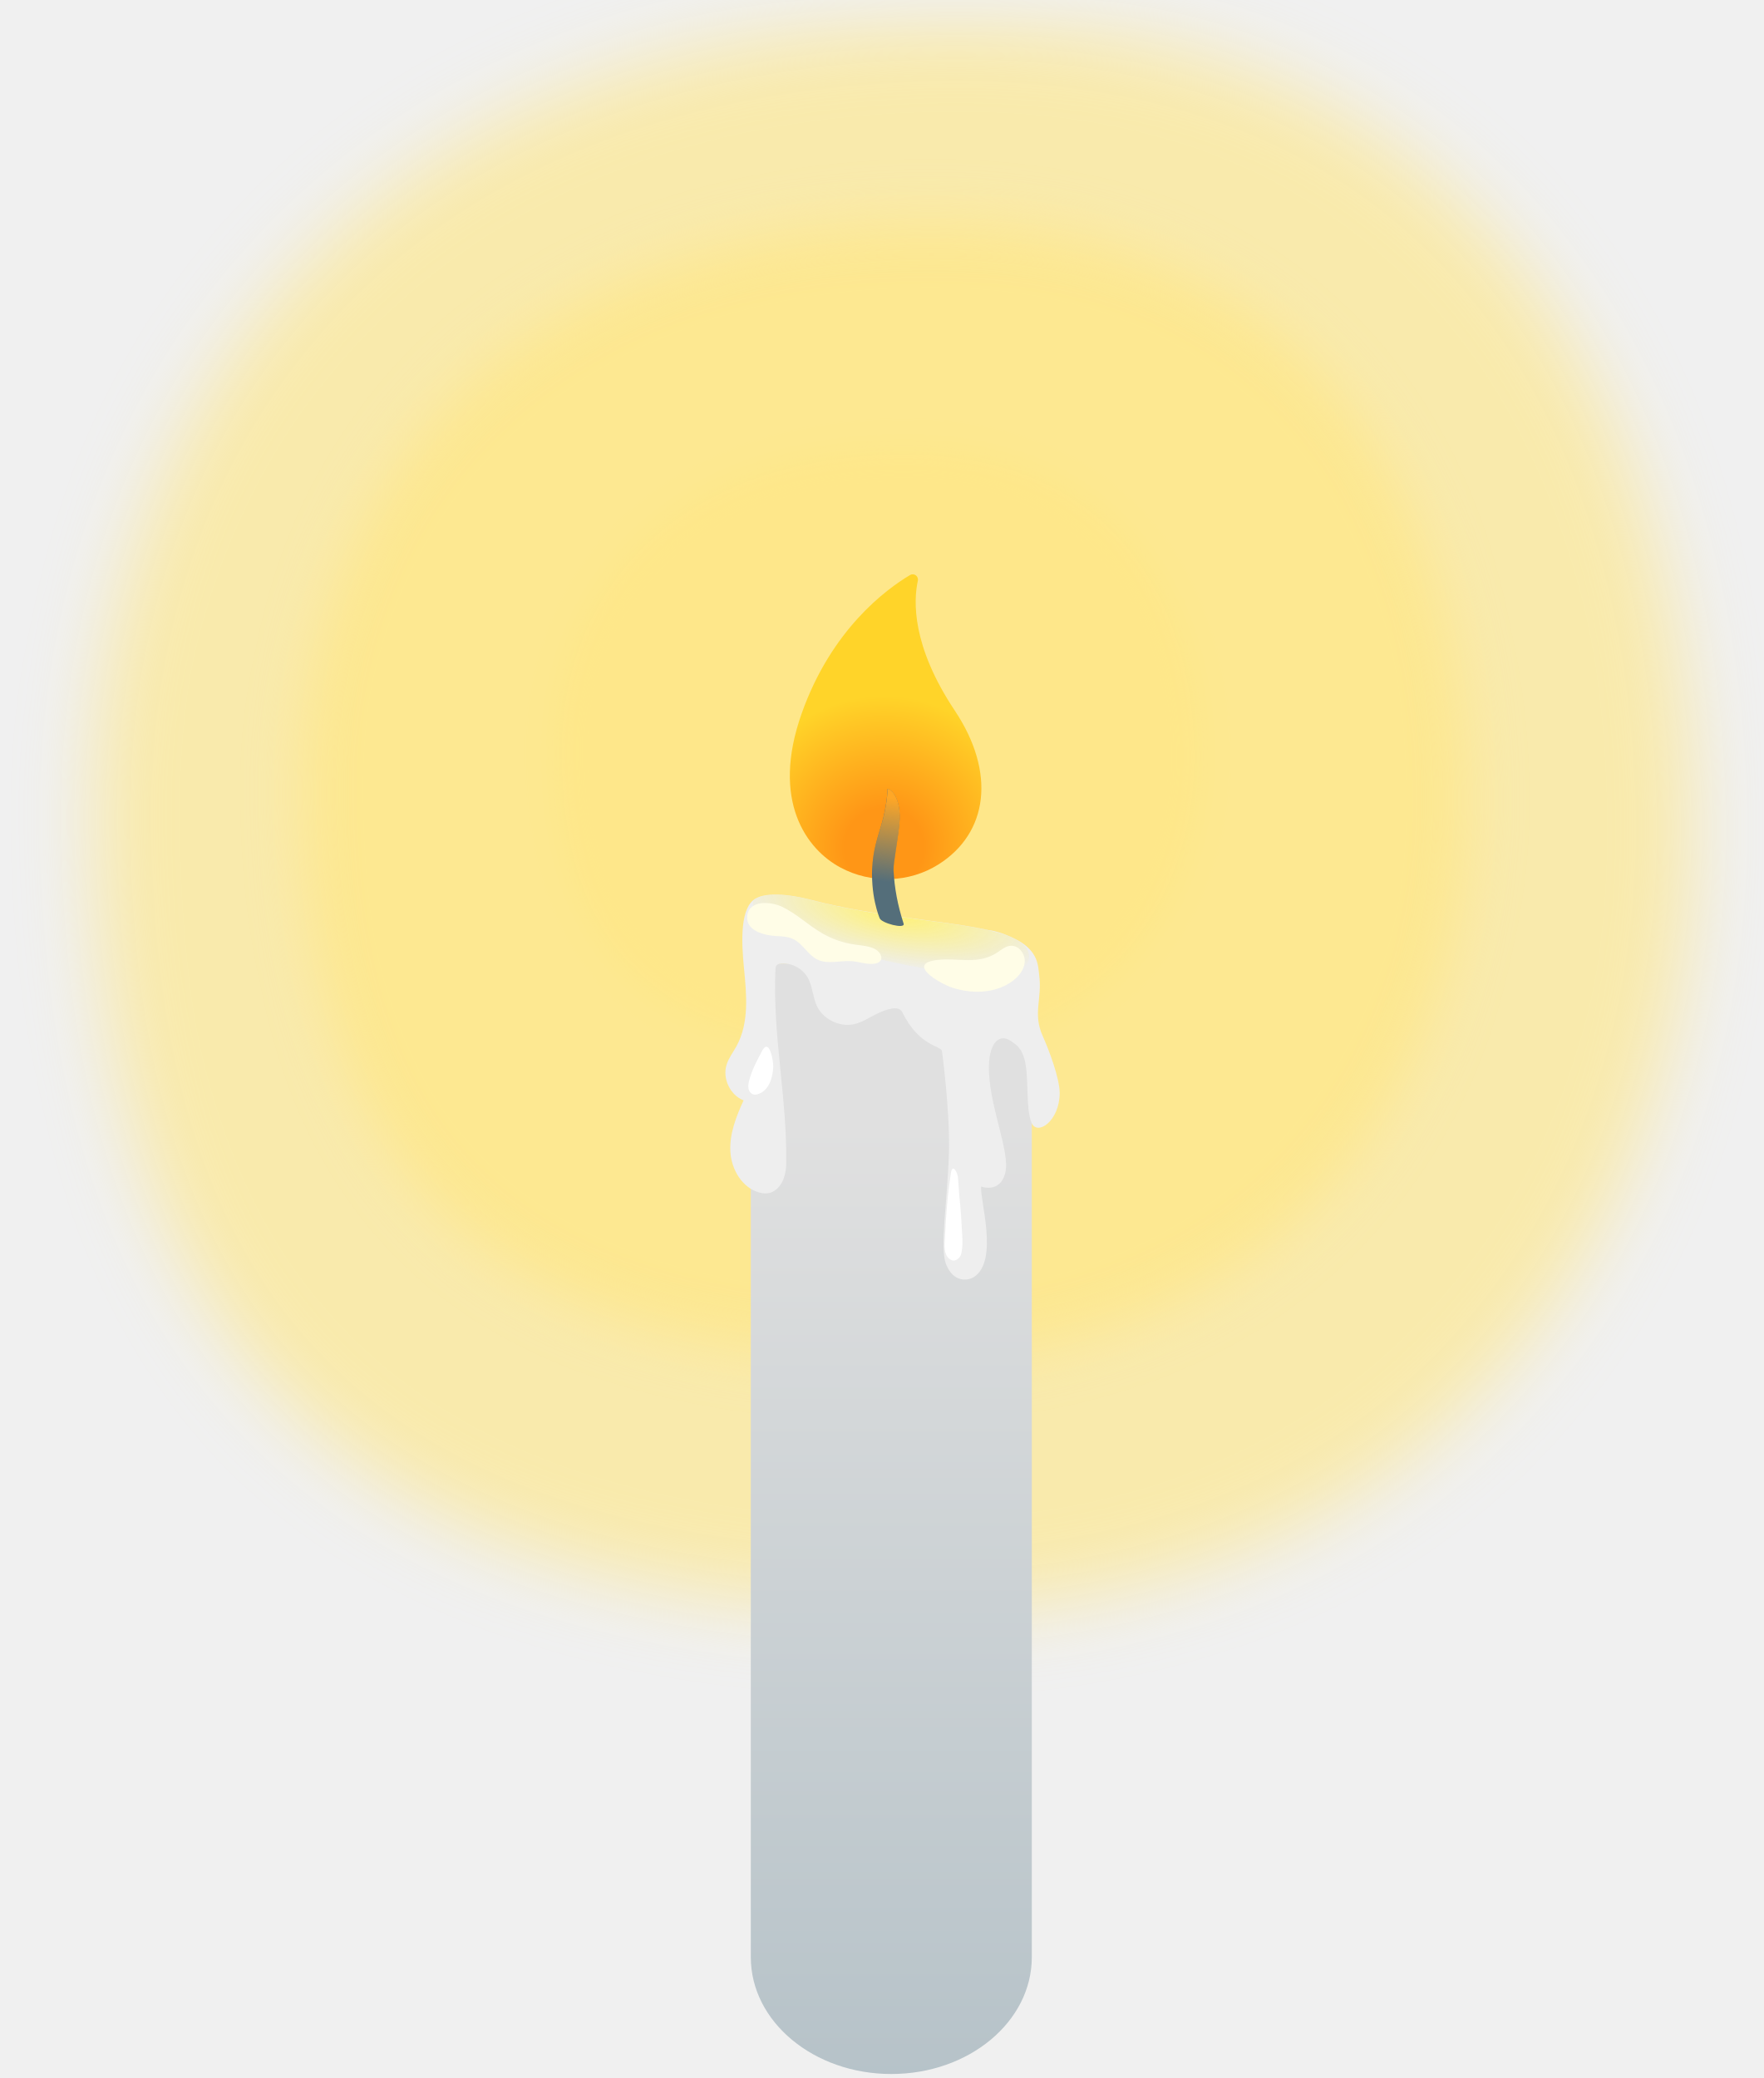
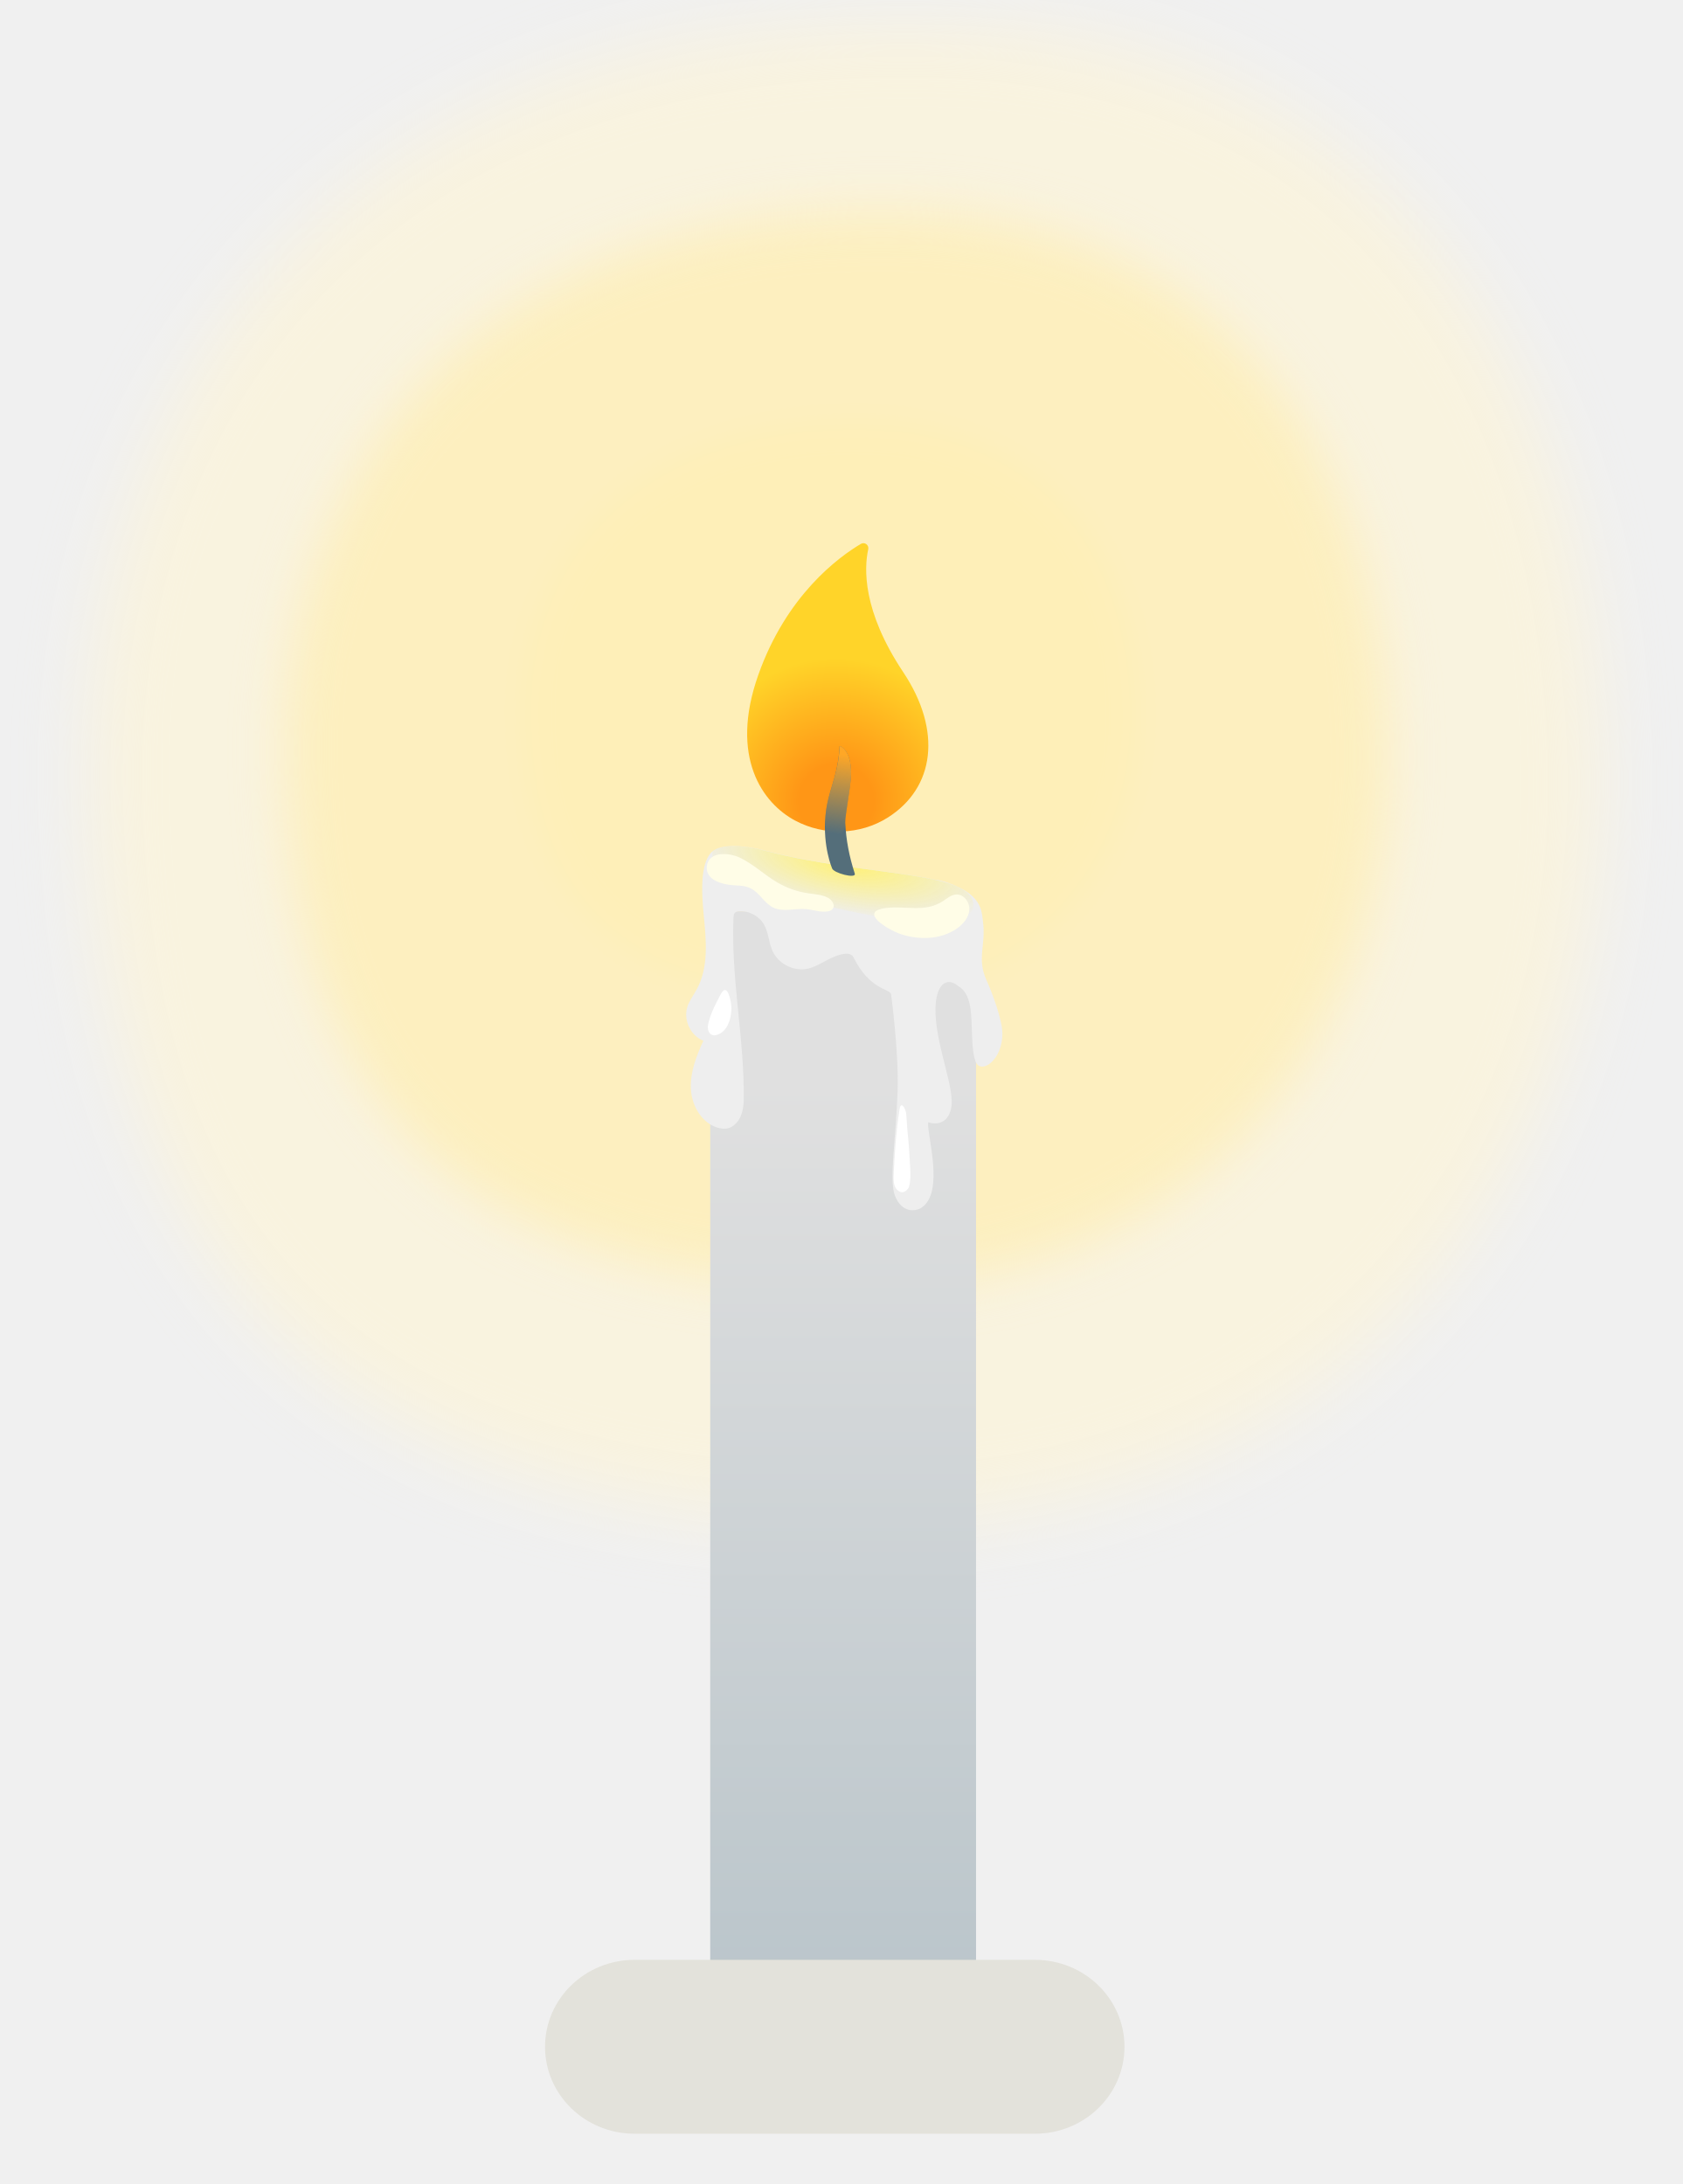
- <svg xmlns="http://www.w3.org/2000/svg" width="236.635" height="278.829" viewBox="0 0 236.635 278.829" aria-hidden="true" role="img" class="iconify iconify--noto" preserveAspectRatio="xMidYMid" version="1.1" id="svg15">
+ <svg xmlns="http://www.w3.org/2000/svg" width="238.681" height="309.845" viewBox="0 0 238.681 309.845" aria-hidden="true" role="img" class="iconify iconify--noto" preserveAspectRatio="xMidYMid" version="1.1" id="svg15">
  <defs id="defs15">
    <filter style="color-interpolation-filters:sRGB" id="filter15" x="-0.055" y="-0.058" width="1.11" height="1.117">
      <feGaussianBlur stdDeviation="2 2" result="blur" id="feGaussianBlur15" />
    </filter>
    <filter style="color-interpolation-filters:sRGB" id="filter15-0" x="-0.055" y="-0.058" width="1.11" height="1.117">
      <feGaussianBlur stdDeviation="2 2" result="blur" id="feGaussianBlur15-9" />
    </filter>
    <filter style="color-interpolation-filters:sRGB" id="filter15-0-8" x="-0.055" y="-0.058" width="1.11" height="1.117">
      <feGaussianBlur stdDeviation="2 2" result="blur" id="feGaussianBlur15-9-2" />
    </filter>
+     <linearGradient id="linearGradient1" gradientUnits="userSpaceOnUse" x1="63.848" y1="66.192" x2="63.848" y2="132.535" gradientTransform="matrix(1,0,0,2.198758,55.73432,5.64671)">
+       <stop offset="0" stop-color="#e0e0e0" id="stop4-5" />
+       <stop offset="1" stop-color="#b0bec5" id="stop5-1" />
+     </linearGradient>
  </defs>
  <radialGradient id="IconifyId17ecdb2904d178eab6011" cx="64.939" cy="25.413" r="39.391" gradientTransform="matrix(1.104476,0,0,1.038717,-9.657592,1.438682)" gradientUnits="userSpaceOnUse">
    <stop offset=".088" stop-color="#ffe265" stop-opacity=".7" id="stop1" />
    <stop offset=".398" stop-color="#ffec99" stop-opacity=".448" id="stop2" />
    <stop offset=".949" stop-color="#fff" stop-opacity="0" id="stop3" />
  </radialGradient>
  <path d="m 161.444,101.713 c 0,21.328 -14.746,40.831 -43.754,40.234 -35.689,-0.755 -43.529,-20.07 -43.529,-41.382 0,-21.312 15.534,-40.737 47.263,-40.737 28.751,0 40.019,20.557 40.019,41.885 z" fill="url(#IconifyId17ecdb2904d178eab6011)" id="path3" style="fill:#ffeeaa;fill-opacity:0.598;stroke-width:1.591;filter:url(#filter15)" />
-   <path d="m 107.083,69.685 c 0,21.328 -14.746,40.831 -43.754,40.234 C 27.64,109.164 19.8,89.849 19.8,68.537 19.8,47.225 35.334,27.8 67.063,27.8 c 28.751,0 40.019,20.557 40.019,41.885 z" fill="url(#IconifyId17ecdb2904d178eab6011)" id="path3-8" style="fill:#ffe680;fill-opacity:0.598;stroke-width:1.591;filter:url(#filter15-0)" transform="matrix(2.454441,0,0,2.592739,-35.82892,-69.06596)" />
-   <path d="m 107.083,69.685 c 0,21.328 -14.746,40.831 -43.754,40.234 C 27.64,109.164 19.8,89.849 19.8,68.537 19.8,47.225 35.334,27.8 67.063,27.8 c 28.751,0 40.019,20.557 40.019,41.885 z" fill="url(#IconifyId17ecdb2904d178eab6011)" id="path3-8-5" style="fill:#ffe680;fill-opacity:0.598;stroke-width:1.591;filter:url(#filter15-0-8)" transform="matrix(1.793036,0,0,1.85644,4.963009,-21.70305)" />
-   <linearGradient id="IconifyId17ecdb2904d178eab6012" gradientUnits="userSpaceOnUse" x1="63.848" y1="66.192" x2="63.848" y2="132.535" gradientTransform="matrix(1,0,0,2.198758,55.73432,5.64671)">
+   <path d="m 107.083,69.685 c 0,21.328 -14.746,40.831 -43.754,40.234 C 27.64,109.164 19.8,89.849 19.8,68.537 19.8,47.225 35.334,27.8 67.063,27.8 c 28.751,0 40.019,20.557 40.019,41.885 z" fill="url(#IconifyId17ecdb2904d178eab6011)" id="path3-8" style="fill:#fff6d5;fill-opacity:0.598;stroke-width:1.591;filter:url(#filter15-0)" transform="matrix(2.454441,0,0,2.592739,-35.82892,-69.06596)" />
+   <path d="m 107.083,69.685 c 0,21.328 -14.746,40.831 -43.754,40.234 C 27.64,109.164 19.8,89.849 19.8,68.537 19.8,47.225 35.334,27.8 67.063,27.8 c 28.751,0 40.019,20.557 40.019,41.885 z" fill="url(#IconifyId17ecdb2904d178eab6011)" id="path3-8-5" style="fill:#ffeeaa;fill-opacity:0.598;stroke-width:1.591;filter:url(#filter15-0-8)" transform="matrix(1.793036,0,0,1.85644,4.963009,-21.70305)" />
+   <linearGradient id="IconifyId17ecdb2904d178eab6012" gradientUnits="userSpaceOnUse" x1="63.848" y1="66.192" x2="63.848" y2="132.535" gradientTransform="matrix(1,0,0,2.461277,55.73432,-9.11472)">
    <stop offset="0" stop-color="#e0e0e0" id="stop4" />
    <stop offset="1" stop-color="#b0bec5" id="stop5" />
  </linearGradient>
-   <path d="m 100.734,129.283 v 133.333 c 0,8.663 8.44,15.677 18.85,15.677 10.41,0 18.85,-7.014 18.85,-15.677 V 129.283 Z" fill="url(#IconifyId17ecdb2904d178eab6012)" id="path5" style="fill:url(#IconifyId17ecdb2904d178eab6012);stroke-width:1.483" />
+   <path d="m 100.734,129.283 v 149.252 c 0,9.697 8.44,17.549 18.85,17.549 10.41,0 18.85,-7.851 18.85,-17.549 V 129.283 Z" fill="url(#IconifyId17ecdb2904d178eab6012)" id="path5" style="fill:url(#IconifyId17ecdb2904d178eab6012);stroke-width:1.569" />
  <path d="m 139.914,139.053 c -1.4,-3.1 -0.06,-4.96 -0.49,-8.24 -0.16,-1.21 -0.07,-3.18 -3.1,-4.77 h -0.01 c -0.24,-0.13 -0.5,-0.25 -0.77,-0.37 -0.94,-0.41 -2.04,-0.78 -2.91,-0.87 h -0.01 c -5.71,-1.28 -15.06,-1.76 -23.73,-4.04 -4.19,-1.1 -6.52,-0.77 -7.43,-0.24 h -0.01 c -2.19,1.14 -1.99,5.79 -1.64,9.35 0.35,3.56 0.72,7.37 -1,10.5 -0.45,0.83 -1.05,1.59 -1.33,2.49 -0.58,1.86 0.47,4.07 2.28,4.79 -1,2.18 -1.91,4.49 -1.77,6.88 0.13,2.39 1.58,4.86 3.89,5.48 0.59,0.16 1.25,0.18 1.79,-0.1 1.46,-0.77 1.79,-2.57 1.81,-3.75 0.13,-8.88 -1.83,-17.15 -1.45,-26.02 0.01,-0.21 0.03,-0.44 0.16,-0.61 0.15,-0.19 0.42,-0.24 0.66,-0.25 1.42,-0.09 2.85,0.7 3.54,1.94 0.63,1.14 0.64,2.52 1.18,3.71 0.85,1.86 3.11,2.95 5.1,2.47 1.11,-0.27 2.07,-0.95 3.1,-1.43 1.04,-0.48 2.78,-1.17 3.29,-0.14 2.28,4.63 5.18,4.44 5.32,5.22 0,0 1.1,8.1 0.93,13.66 -0.2,6.52 -1.27,12.75 -0.37,14.96 1.02,2.51 2.98,2.17 3.74,1.67 3.37,-2.21 0.72,-10.5 0.96,-12.13 0,0 2.53,0.96 3.23,-1.83 0.72,-2.89 -2.33,-9.22 -2.19,-14.45 0.09,-3.2 1.54,-4.44 3.23,-3.04 0.22,0.19 1.27,0.59 1.68,2.89 0.42,2.38 0.05,6.13 0.81,7.89 0.76,1.76 3.77,-0.22 3.77,-4.04 -0.02,-1.99 -1.44,-5.76 -2.26,-7.58 z" fill="#eeeeee" id="path6" />
  <radialGradient id="IconifyId17ecdb2904d178eab6013" cx="64.363" cy="49.504" r="22.627" gradientTransform="matrix(0.9846,0.1746,-0.0561,0.3163,59.49932,95.66089)" gradientUnits="userSpaceOnUse">
    <stop offset="0" stop-color="#fff176" id="stop6" />
    <stop offset="1" stop-color="#fff176" stop-opacity="0" id="stop7" />
  </radialGradient>
  <path d="m 108.894,120.783 c -5.52,-1.45 -7.82,-0.41 -7.88,0.29 -0.31,3.9 18.46,8.43 26.41,9.4 7.48,0.92 11.01,0.03 10.6,-2.43 -0.75,-4.52 -15.75,-3.74 -29.13,-7.26 z" fill="url(#IconifyId17ecdb2904d178eab6013)" id="path7" style="fill:url(#IconifyId17ecdb2904d178eab6013)" />
  <radialGradient id="IconifyId17ecdb2904d178eab6014" cx="62.871" cy="40.668" r="31.156" gradientUnits="userSpaceOnUse" gradientTransform="translate(55.73432,73.05289)">
    <stop offset=".17" stop-color="#ff9616" id="stop8" />
    <stop offset=".654" stop-color="#ffd429" id="stop9" />
  </radialGradient>
  <path d="m 125.924,115.983 c -3.95,2.5 -9.05,2.63 -13.17,0.42 -4.55,-2.44 -9.34,-8.95 -5.21,-20.63 3.99,-11.3 11.34,-16.7 14.55,-18.61 0.54,-0.32 1.18,0.16 1.05,0.76 -0.59,2.7 -0.84,8.73 4.96,17.43 5.55,8.32 4.47,16.42 -2.18,20.63 z" fill="url(#IconifyId17ecdb2904d178eab6014)" id="path9" style="fill:url(#IconifyId17ecdb2904d178eab6014)" />
  <path d="m 118.014,123.183 c 0,0 -1.34,-3.08 -0.94,-7.46 0.22,-2.42 1.02,-4.31 1.44,-6.03 0.54,-2.16 0.57,-3.85 0.57,-3.85 0.79,0.2 1.83,1.73 1.59,4.58 -0.18,2.13 -0.83,5.42 -0.79,6.31 0.11,2.42 0.58,4.82 1.33,7.13 0.01,0.03 0.02,0.05 0.02,0.08 0.25,0.77 -3.05,-0.08 -3.22,-0.76 z" fill="#546e7a" id="path10" />
  <linearGradient id="IconifyId17ecdb2904d178eab6015" gradientUnits="userSpaceOnUse" x1="63.983" y1="34.004" x2="61.483" y2="52.754" gradientTransform="translate(55.73432,73.05289)">
    <stop offset="0" stop-color="#ffa726" id="stop10" />
    <stop offset=".598" stop-color="#ffa726" stop-opacity="0" id="stop11" />
  </linearGradient>
  <path d="m 117.084,115.713 c 0.22,-2.42 1.02,-4.31 1.44,-6.03 0.54,-2.16 0.57,-3.85 0.57,-3.85 0.79,0.2 1.83,1.73 1.59,4.58 -0.18,2.13 -0.83,5.42 -0.79,6.31 0.09,2.42 -3.21,3.38 -2.81,-1.01 z" fill="url(#IconifyId17ecdb2904d178eab6015)" id="path11" style="fill:url(#IconifyId17ecdb2904d178eab6015)" />
  <path d="m 104.864,121.643 c 1.97,0.92 3.55,2.49 5.43,3.58 1.35,0.78 2.85,1.3 4.39,1.52 0.97,0.14 2,0.18 2.84,0.68 0.51,0.31 0.95,1 0.6,1.49 -0.16,0.23 -0.44,0.33 -0.71,0.38 -1.02,0.19 -2.05,-0.23 -3.09,-0.32 -1.56,-0.13 -3.24,0.47 -4.66,-0.22 -1.26,-0.61 -1.92,-2.08 -3.17,-2.71 -0.7,-0.36 -1.51,-0.41 -2.3,-0.44 -1.5,-0.07 -4.2,-0.65 -3.94,-2.74 0.29,-2.18 3.22,-1.86 4.61,-1.22 z" fill="#fffde7" id="path12" />
  <path d="m 127.764,132.523 c 2.65,0.87 5.74,0.79 8.01,-0.83 0.88,-0.63 1.65,-1.56 1.71,-2.64 0.07,-1.08 -0.82,-2.24 -1.9,-2.15 -0.7,0.06 -1.26,0.56 -1.84,0.94 -2.57,1.66 -5.17,0.65 -7.94,0.96 -4.35,0.48 0.28,3.17 1.96,3.72 z" fill="#fffde7" id="path13" />
  <path d="m 129.094,165.623 c 0.05,0.92 0.08,1.87 -0.17,2.76 -0.06,0.21 -0.71,1.2 -1.55,0.53 -0.77,-0.61 -0.65,-1.78 -0.6,-2.76 0.15,-3.09 0.34,-5.73 0.81,-8.76 0.2,-1.3 0.87,-0.15 0.95,0.65 0.08,0.8 0.11,1.76 0.17,2.36 0.19,1.73 0.3,3.47 0.39,5.22 z" fill="#ffffff" id="path14" />
  <path d="m 101.694,146.813 c -0.2,0.06 -0.41,0.1 -0.61,0.04 -0.35,-0.09 -0.59,-0.43 -0.66,-0.78 -0.07,-0.35 0,-0.71 0.08,-1.06 0.36,-1.42 1.07,-2.73 1.76,-4.03 0.96,-1.77 1.51,1.4 1.48,2.13 -0.05,1.42 -0.54,3.22 -2.05,3.7 z" fill="#ffffff" id="path15" />
+   <rect style="fill:#e3e2db;stroke-width:0.493" id="rect2" width="82.185" height="24.672" x="77.304" y="278.042" rx="12.701" />
</svg>
